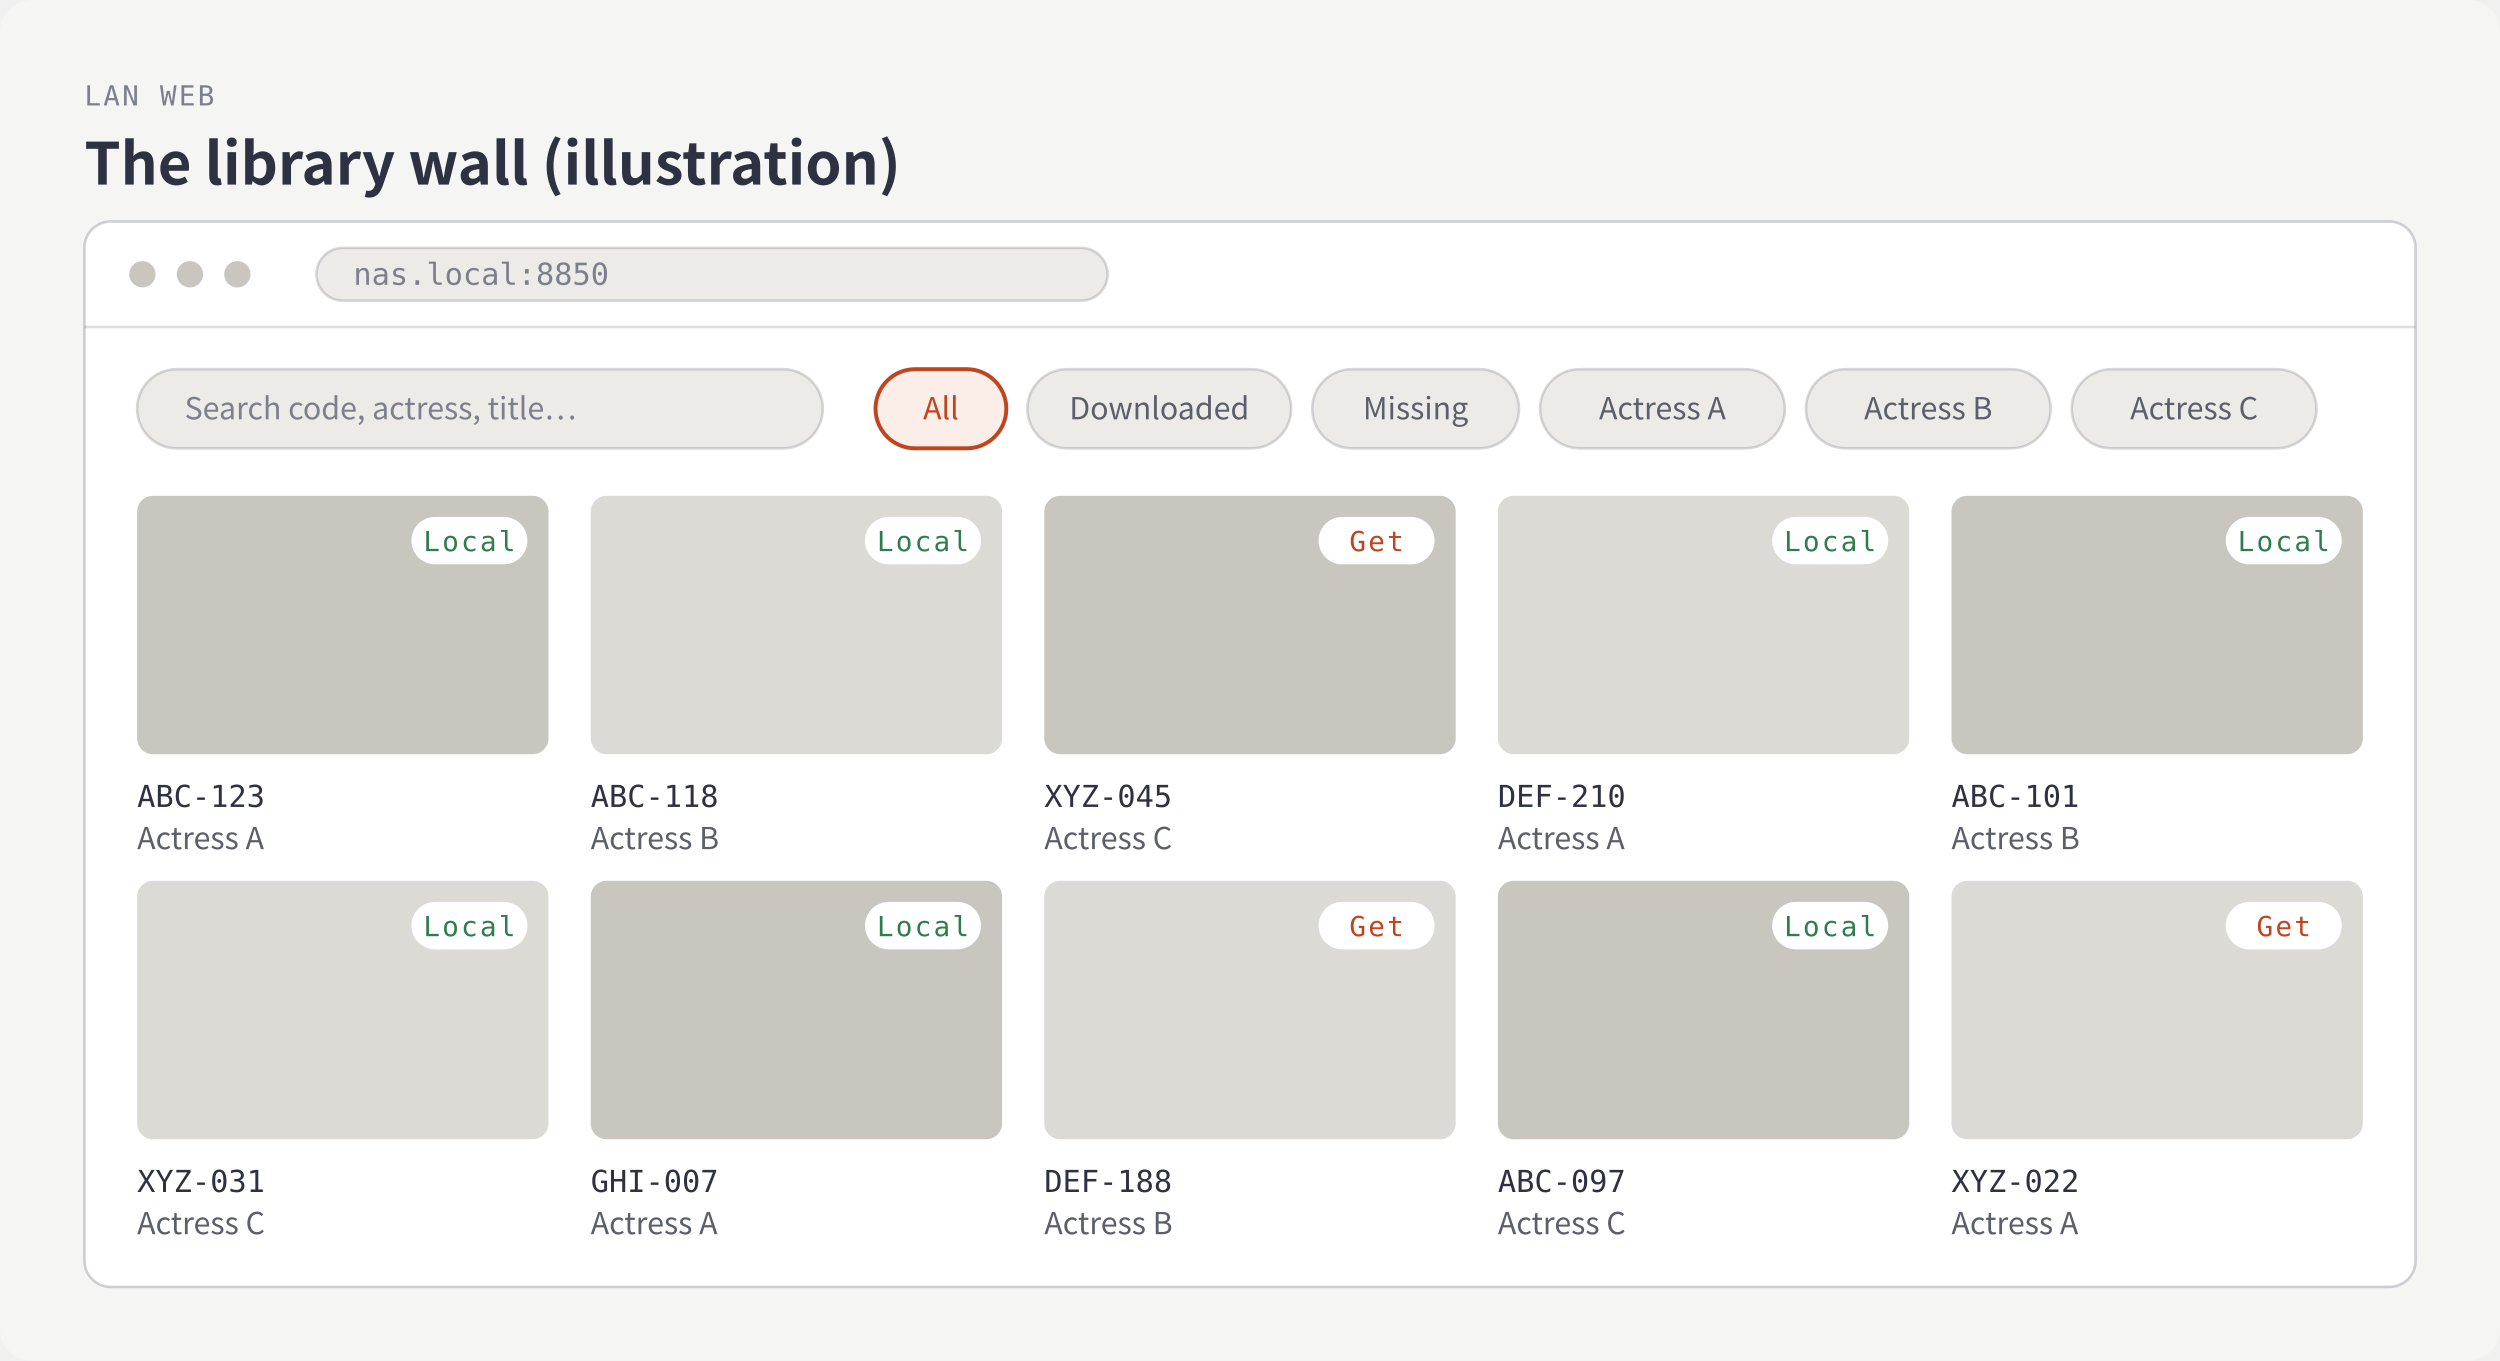
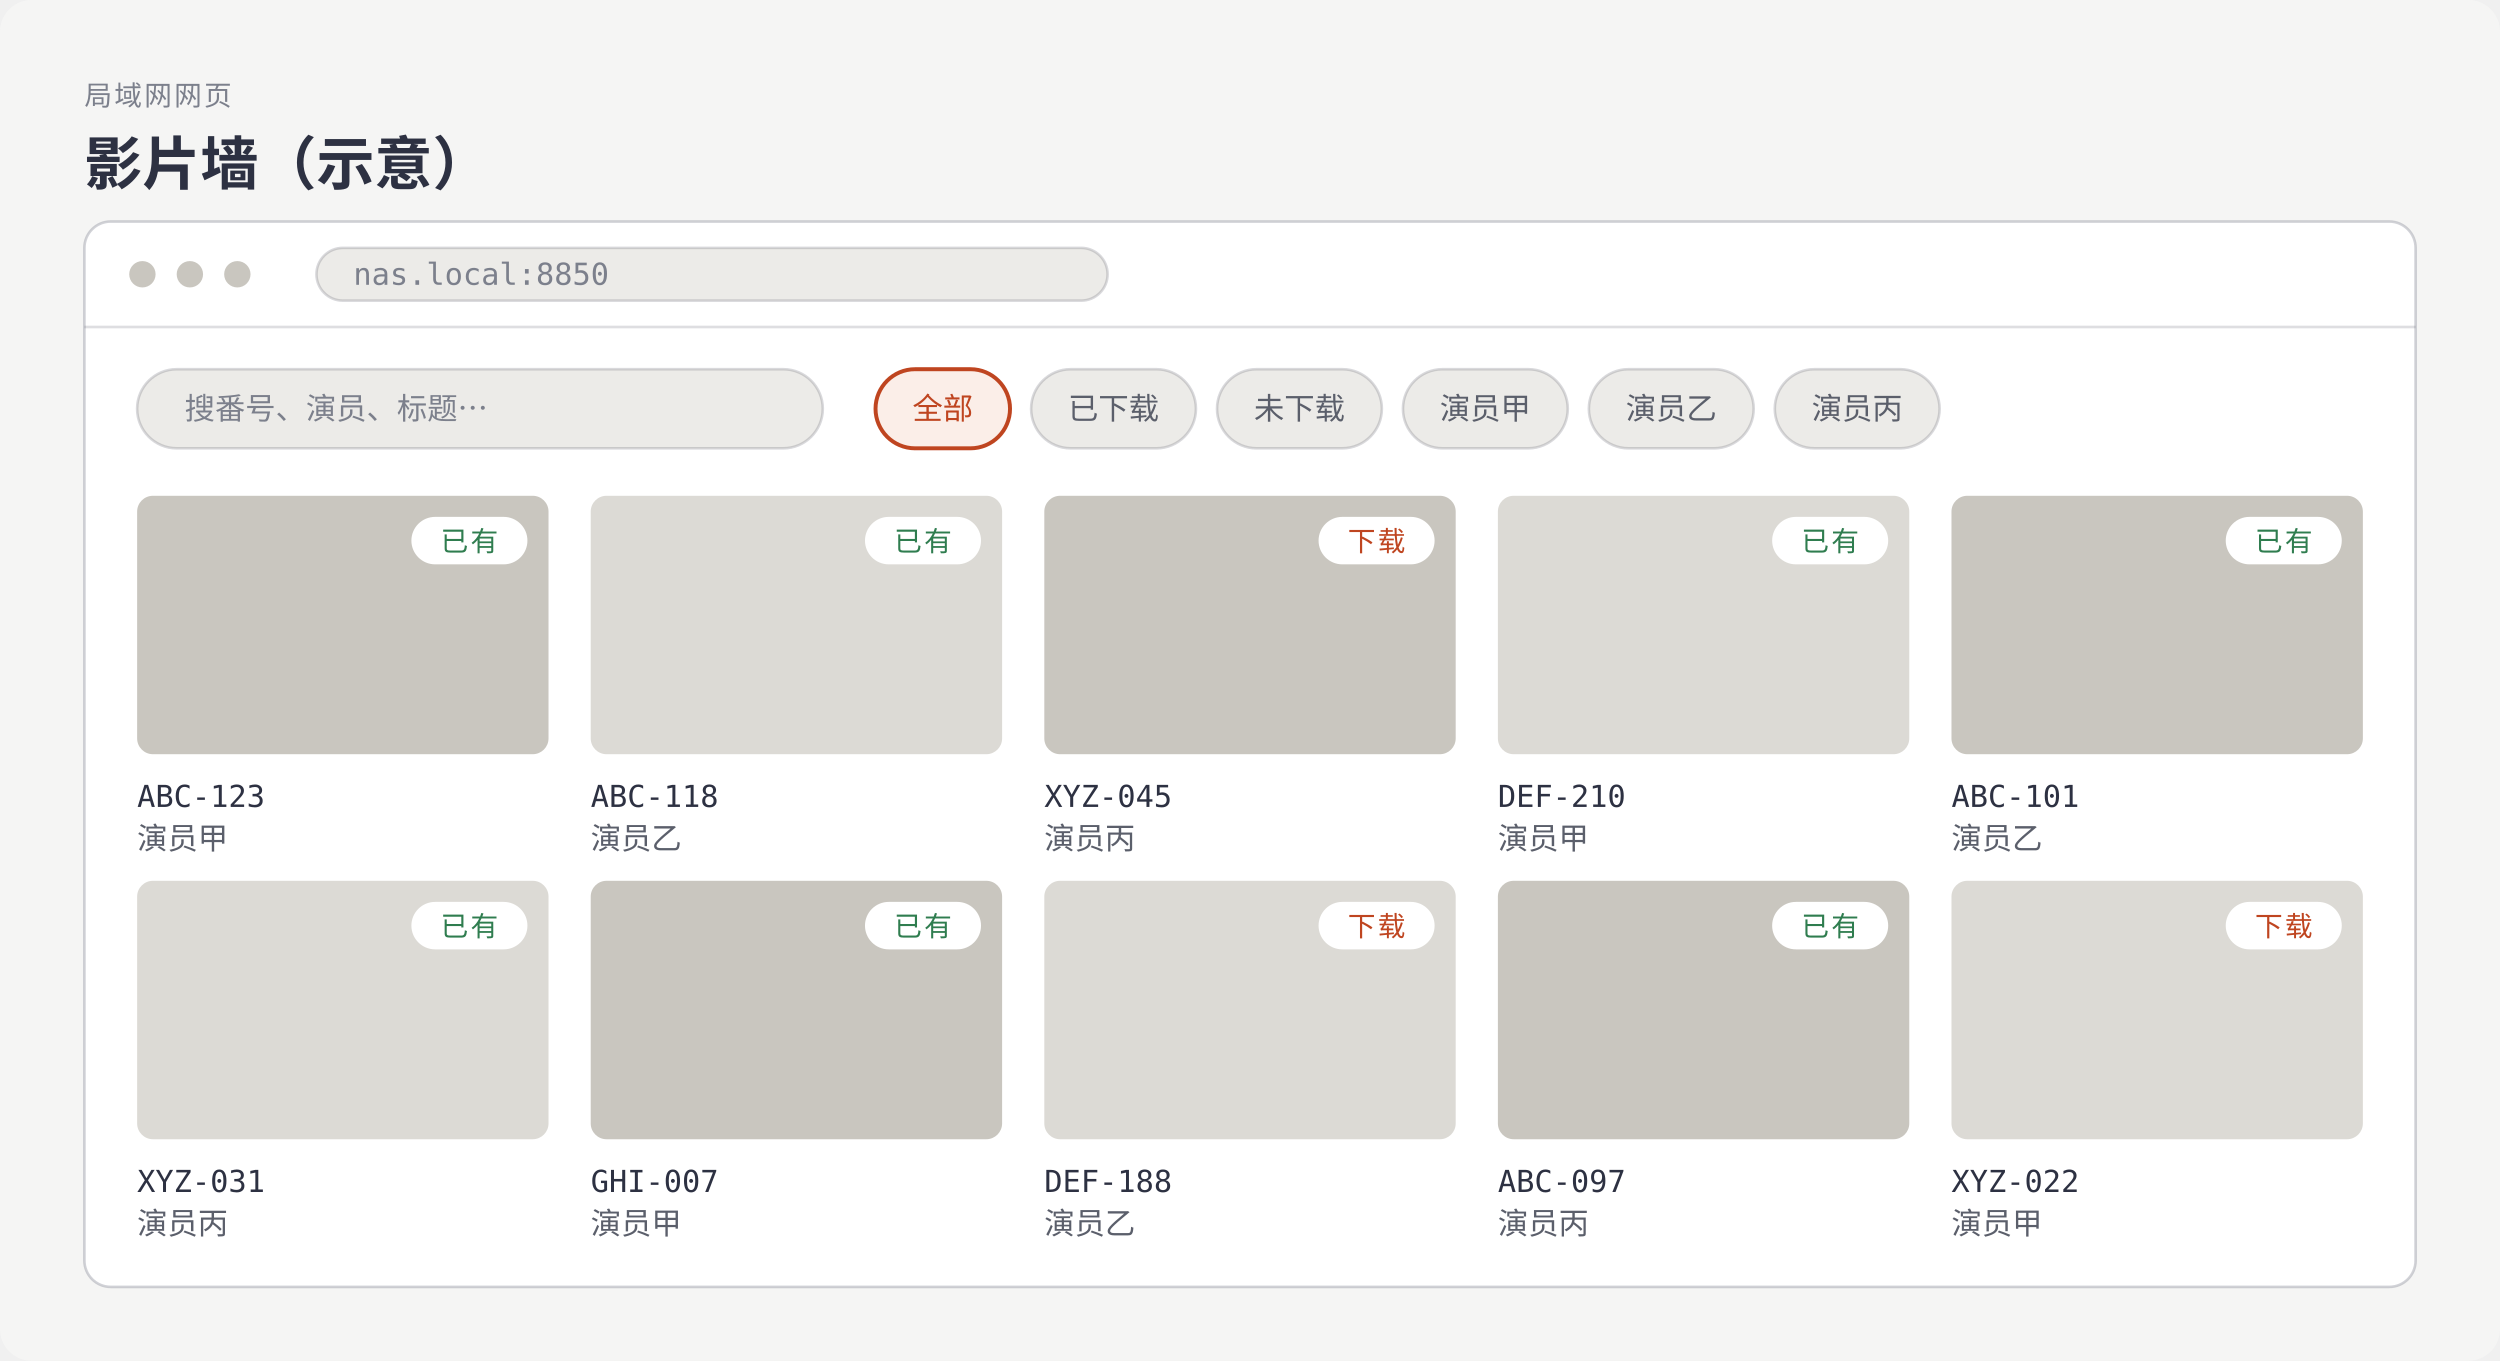
<svg xmlns="http://www.w3.org/2000/svg" viewBox="0 0 948 516" width="948" height="516" role="img" aria-labelledby="wall-title wall-desc">
  <defs>
    <marker id="walla" viewBox="0 0 10 10" refX="9" refY="5" markerWidth="7" markerHeight="7" orient="auto-start-reverse">
      <path d="M0 0 L10 5 L0 10 z" class="muted" />
    </marker>
    <marker id="wallb" viewBox="0 0 10 10" refX="9" refY="5" markerWidth="7" markerHeight="7" orient="auto-start-reverse">
      <path d="M0 0 L10 5 L0 10 z" class="acc" />
    </marker>
  </defs>
  <style>
  .bg{fill:#f5f5f4}.card{fill:#ffffff}.box{fill:#ffffff;stroke:#2d3142;stroke-opacity:.32}
  .focal{fill:#fbeee8;stroke:#bf4520;stroke-width:1.5}.dim{fill:#ecebe8;stroke:#2d3142;stroke-opacity:.18}
  .ink{fill:#2d3142}.muted{fill:#5b5f6b}.soft{fill:#7c808c}.acc{fill:#bf4520}
  .line{stroke:#5b5f6b;stroke-width:1.4;fill:none}.aline{stroke:#bf4520;stroke-width:1.8;fill:none}
  .dash{stroke-dasharray:5 4}.rule{stroke:#2d3142;stroke-opacity:.16;fill:none}
  .tag{fill:#2d3142;fill-opacity:.07}.tagacc{fill:#bf4520;fill-opacity:.14}.mask{fill:#f5f5f4}
  .cover{fill:#dcdad5}.cover2{fill:#c9c6bf}.ok{fill:#2f7d4f}
  text{font-family:-apple-system,BlinkMacSystemFont,"Segoe UI","PingFang SC","Hiragino Sans","Noto Sans CJK SC",Helvetica,Arial,sans-serif}
  .mono{font-family:ui-monospace,SFMono-Regular,Menlo,Consolas,monospace}
  .t{font-size:22px;font-weight:600}.n{font-size:15px;font-weight:600}.s{font-size:11.5px}.e{font-size:10.5px;letter-spacing:.08em}
  @media (prefers-color-scheme:dark){
    .bg,.mask{fill:#1d1f24}.card{fill:#262930}.box{fill:#262930;stroke:#e9e7e2;stroke-opacity:.30}
    .focal{fill:#3a2620;stroke:#ea7a52}.dim{fill:#2c2f36;stroke:#e9e7e2;stroke-opacity:.16}
    .ink{fill:#f2f0ea}.muted{fill:#b9bcc5}.soft{fill:#9599a5}.acc{fill:#ea7a52}
    .line{stroke:#b9bcc5}.aline{stroke:#ea7a52}.rule{stroke:#e9e7e2}.tag{fill:#e9e7e2}.tagacc{fill:#ea7a52}
    .cover{fill:#3a3d45}.cover2{fill:#464a53}.ok{fill:#5fbf85}
  }
</style>
  <rect class="bg" width="948" height="516" rx="12" />
-   <text class="mono e soft" x="32" y="40">LAN WEB</text>
-   <text class="t ink" x="32" y="70">The library wall (illustration)</text>
+   <text class="mono e soft" x="32" y="40">局域网网页</text>
+   <text class="t ink" x="32" y="70">影片墙（示意）</text>
  <rect class="card" x="32" y="84" width="884" height="404" rx="10" style="stroke:#7c808c;stroke-opacity:.35" />
  <circle cx="54" cy="104" r="5" class="cover2" />
  <circle cx="72" cy="104" r="5" class="cover2" />
  <circle cx="90" cy="104" r="5" class="cover2" />
  <rect class="dim" x="120" y="94" width="300" height="20" rx="10" />
  <text class="mono s soft" x="134" y="108">nas.local:8850</text>
  <line class="rule" x1="32" y1="124" x2="916" y2="124" />
  <rect class="dim" x="52" y="140" width="260" height="30" rx="15" />
-   <text class="s soft" x="70" y="159">Search code, actress, title…</text>
-   <rect class="focal" x="332" y="140" width="49.6" height="30" rx="15" />
-   <text class="s acc" x="356.8" y="159" text-anchor="middle">All</text>
-   <rect class="dim" x="389.6" y="140" width="100.0" height="30" rx="15" />
-   <text class="s muted" x="439.6" y="159" text-anchor="middle">Downloaded</text>
-   <rect class="dim" x="497.6" y="140" width="78.4" height="30" rx="15" />
-   <text class="s muted" x="536.8" y="159" text-anchor="middle">Missing</text>
-   <rect class="dim" x="584.0" y="140" width="92.8" height="30" rx="15" />
-   <text class="s muted" x="630.4" y="159" text-anchor="middle">Actress A</text>
-   <rect class="dim" x="684.8" y="140" width="92.8" height="30" rx="15" />
-   <text class="s muted" x="731.2" y="159" text-anchor="middle">Actress B</text>
-   <rect class="dim" x="785.6" y="140" width="92.8" height="30" rx="15" />
-   <text class="s muted" x="832" y="159" text-anchor="middle">Actress C</text>
+   <text class="s soft" x="70" y="159">搜番号、演员、标题…</text>
+   <rect class="focal" x="332" y="140" width="51.0" height="30" rx="15" />
+   <text class="s acc" x="357.5" y="159" text-anchor="middle">全部</text>
+   <rect class="dim" x="391.0" y="140" width="62.5" height="30" rx="15" />
+   <text class="s muted" x="422.25" y="159" text-anchor="middle">已下载</text>
+   <rect class="dim" x="461.5" y="140" width="62.5" height="30" rx="15" />
+   <text class="s muted" x="492.75" y="159" text-anchor="middle">未下载</text>
+   <rect class="dim" x="532.0" y="140" width="62.5" height="30" rx="15" />
+   <text class="s muted" x="563.25" y="159" text-anchor="middle">演员甲</text>
+   <rect class="dim" x="602.5" y="140" width="62.5" height="30" rx="15" />
+   <text class="s muted" x="633.75" y="159" text-anchor="middle">演员乙</text>
+   <rect class="dim" x="673.0" y="140" width="62.5" height="30" rx="15" />
+   <text class="s muted" x="704.25" y="159" text-anchor="middle">演员丙</text>
  <rect class="cover2" x="52" y="188" width="156" height="98" rx="6" />
  <text class="mono s ink" x="52" y="306">ABC-123</text>
-   <text class="s muted" x="52" y="322">Actress A</text>
+   <text class="s muted" x="52" y="322">演员甲</text>
  <rect class="card" x="156" y="196" width="44" height="18" rx="9" />
-   <text class="mono e ok" x="178" y="209" text-anchor="middle">Local</text>
+   <text class="mono e ok" x="178" y="209" text-anchor="middle">已有</text>
  <rect class="cover" x="224" y="188" width="156" height="98" rx="6" />
  <text class="mono s ink" x="224" y="306">ABC-118</text>
-   <text class="s muted" x="224" y="322">Actress B</text>
+   <text class="s muted" x="224" y="322">演员乙</text>
  <rect class="card" x="328" y="196" width="44" height="18" rx="9" />
-   <text class="mono e ok" x="350" y="209" text-anchor="middle">Local</text>
+   <text class="mono e ok" x="350" y="209" text-anchor="middle">已有</text>
  <rect class="cover2" x="396" y="188" width="156" height="98" rx="6" />
  <text class="mono s ink" x="396" y="306">XYZ-045</text>
-   <text class="s muted" x="396" y="322">Actress C</text>
+   <text class="s muted" x="396" y="322">演员丙</text>
  <rect class="card" x="500" y="196" width="44" height="18" rx="9" />
-   <text class="mono e acc" x="522" y="209" text-anchor="middle">Get</text>
+   <text class="mono e acc" x="522" y="209" text-anchor="middle">下载</text>
  <rect class="cover" x="568" y="188" width="156" height="98" rx="6" />
  <text class="mono s ink" x="568" y="306">DEF-210</text>
-   <text class="s muted" x="568" y="322">Actress A</text>
+   <text class="s muted" x="568" y="322">演员甲</text>
  <rect class="card" x="672" y="196" width="44" height="18" rx="9" />
-   <text class="mono e ok" x="694" y="209" text-anchor="middle">Local</text>
+   <text class="mono e ok" x="694" y="209" text-anchor="middle">已有</text>
  <rect class="cover2" x="740" y="188" width="156" height="98" rx="6" />
  <text class="mono s ink" x="740" y="306">ABC-101</text>
-   <text class="s muted" x="740" y="322">Actress B</text>
+   <text class="s muted" x="740" y="322">演员乙</text>
  <rect class="card" x="844" y="196" width="44" height="18" rx="9" />
-   <text class="mono e ok" x="866" y="209" text-anchor="middle">Local</text>
+   <text class="mono e ok" x="866" y="209" text-anchor="middle">已有</text>
  <rect class="cover" x="52" y="334" width="156" height="98" rx="6" />
  <text class="mono s ink" x="52" y="452">XYZ-031</text>
-   <text class="s muted" x="52" y="468">Actress C</text>
+   <text class="s muted" x="52" y="468">演员丙</text>
  <rect class="card" x="156" y="342" width="44" height="18" rx="9" />
-   <text class="mono e ok" x="178" y="355" text-anchor="middle">Local</text>
+   <text class="mono e ok" x="178" y="355" text-anchor="middle">已有</text>
  <rect class="cover2" x="224" y="334" width="156" height="98" rx="6" />
  <text class="mono s ink" x="224" y="452">GHI-007</text>
-   <text class="s muted" x="224" y="468">Actress A</text>
+   <text class="s muted" x="224" y="468">演员甲</text>
  <rect class="card" x="328" y="342" width="44" height="18" rx="9" />
-   <text class="mono e ok" x="350" y="355" text-anchor="middle">Local</text>
+   <text class="mono e ok" x="350" y="355" text-anchor="middle">已有</text>
  <rect class="cover" x="396" y="334" width="156" height="98" rx="6" />
  <text class="mono s ink" x="396" y="452">DEF-188</text>
-   <text class="s muted" x="396" y="468">Actress B</text>
+   <text class="s muted" x="396" y="468">演员乙</text>
  <rect class="card" x="500" y="342" width="44" height="18" rx="9" />
-   <text class="mono e acc" x="522" y="355" text-anchor="middle">Get</text>
+   <text class="mono e acc" x="522" y="355" text-anchor="middle">下载</text>
  <rect class="cover2" x="568" y="334" width="156" height="98" rx="6" />
  <text class="mono s ink" x="568" y="452">ABC-097</text>
-   <text class="s muted" x="568" y="468">Actress C</text>
+   <text class="s muted" x="568" y="468">演员丙</text>
  <rect class="card" x="672" y="342" width="44" height="18" rx="9" />
-   <text class="mono e ok" x="694" y="355" text-anchor="middle">Local</text>
+   <text class="mono e ok" x="694" y="355" text-anchor="middle">已有</text>
  <rect class="cover" x="740" y="334" width="156" height="98" rx="6" />
  <text class="mono s ink" x="740" y="452">XYZ-022</text>
-   <text class="s muted" x="740" y="468">Actress A</text>
+   <text class="s muted" x="740" y="468">演员甲</text>
  <rect class="card" x="844" y="342" width="44" height="18" rx="9" />
-   <text class="mono e acc" x="866" y="355" text-anchor="middle">Get</text>
+   <text class="mono e acc" x="866" y="355" text-anchor="middle">下载</text>
</svg>
